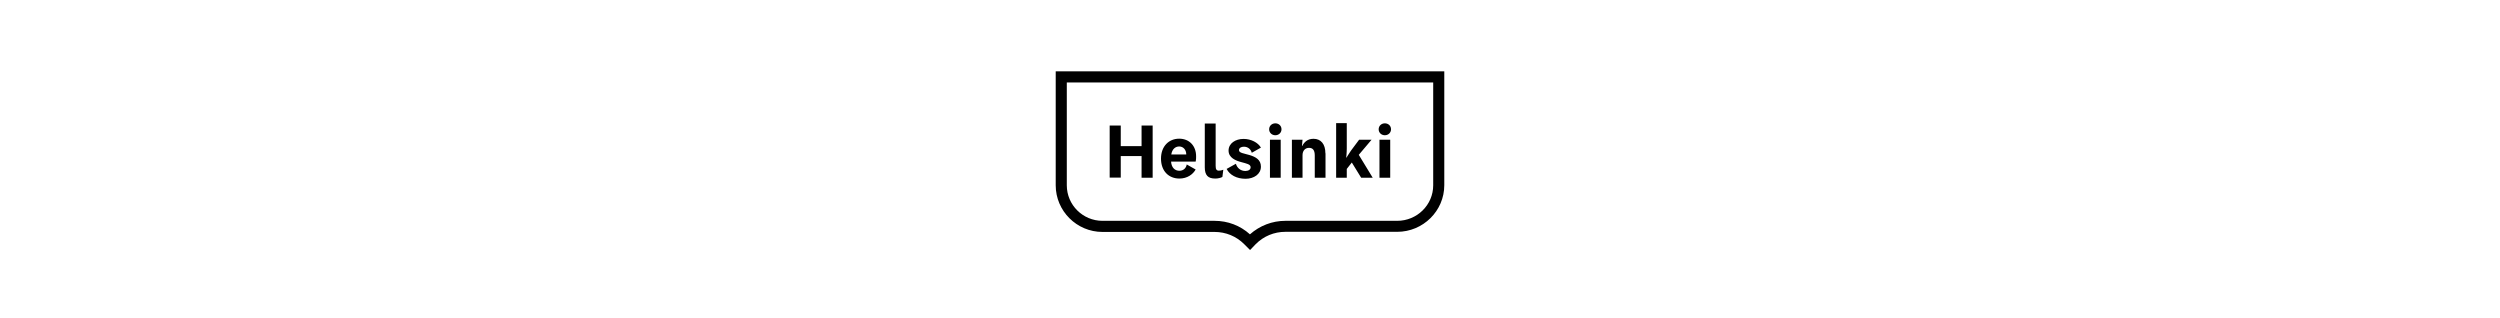
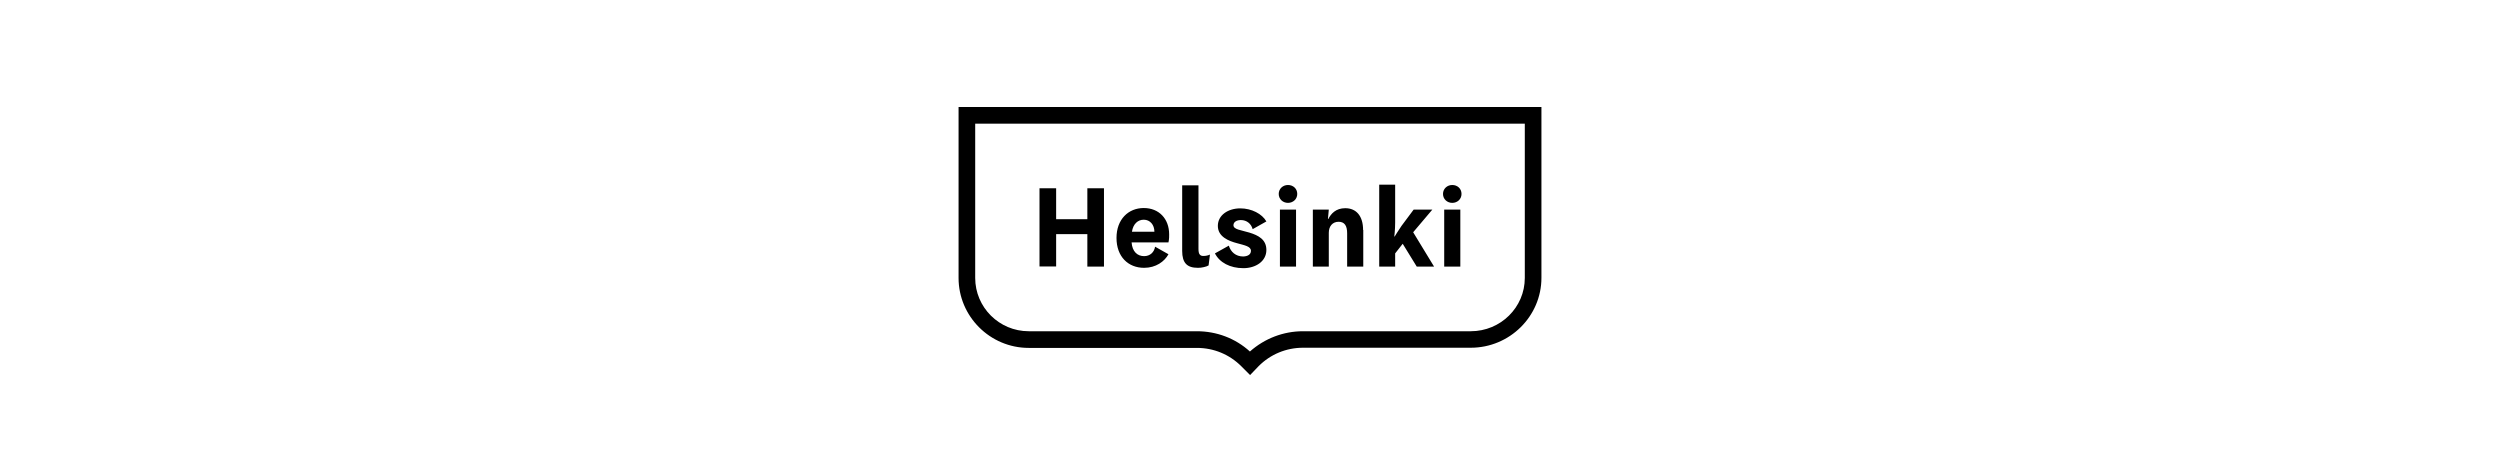
- <svg xmlns="http://www.w3.org/2000/svg" width="788" height="100" viewBox="0 0 788 387" fill="none">
+ <svg xmlns="http://www.w3.org/2000/svg" width="788" height="150" viewBox="0 0 788 387" fill="none">
  <path d="M0 0H788V387H0V0Z" />
  <path d="M460.473 13.555V139.045C460.473 162.941 440.81 182.365 416.545 182.365H280.161C264.124 182.365 248.923 188.235 236.93 198.855C225.077 188.095 209.876 182.365 193.7 182.365H57.036C33.05 182.365 13.527 162.941 13.527 139.045V13.555H460.473ZM244.042 210.733C253.665 201.091 266.494 195.781 280.161 195.781H416.545C448.201 195.781 474 170.208 474 138.905V0H0V139.045C0 170.347 25.659 195.921 57.036 195.921H193.839C207.506 195.921 220.335 201.231 229.958 210.873L237.07 218L244.042 210.733Z" transform="translate(157 87)" fill="black" />
  <path d="M343.193 7.546C343.193 11.739 339.846 14.813 335.663 14.813C331.479 14.813 328.132 11.739 328.132 7.546C328.132 3.354 331.479 0.279 335.663 0.279C339.846 0.279 343.193 3.214 343.193 7.546ZM329.109 66.658H342.217V20.263H329.109V66.658ZM303.868 38.709L320.881 66.658H306.796L295.361 48.072L289.225 55.897V66.658H276.256V0H289.225V30.744C289.225 36.473 288.528 42.203 288.528 42.203H288.807C288.807 42.203 291.875 37.172 294.385 33.538L304.286 20.263H319.486L303.868 38.709ZM263.147 36.892C263.147 25.433 257.569 19.145 248.644 19.145C240.974 19.145 237.07 23.617 234.839 27.949H234.56L235.257 20.263H222.288V66.658H235.257V39.128C235.257 33.818 238.325 30.185 243.206 30.185C248.087 30.185 250.178 33.399 250.178 39.547V66.658H263.287V36.892H263.147ZM209.598 7.546C209.598 11.739 206.251 14.813 202.067 14.813C197.884 14.813 194.537 11.739 194.537 7.546C194.537 3.354 197.884 0.279 202.067 0.279C206.251 0.279 209.598 3.214 209.598 7.546ZM195.513 66.658H208.621V20.263H195.513V66.658ZM171.945 53.801C171.945 50.168 166.786 49.33 160.789 47.653C153.816 45.836 145.031 42.342 145.031 33.538C145.031 24.735 153.398 19.285 163.299 19.285C172.503 19.285 181.01 23.756 184.496 29.905L173.34 36.194C172.224 32.001 168.738 28.787 163.718 28.787C160.371 28.787 157.721 30.324 157.721 32.98C157.721 36.473 163.718 36.892 170.69 38.989C177.942 41.224 184.496 44.578 184.496 53.103C184.496 62.326 175.85 67.915 165.809 67.915C154.932 67.915 146.425 63.304 142.66 55.897L153.956 49.609C155.49 54.64 159.534 58.413 165.67 58.413C169.435 58.273 171.945 56.736 171.945 53.801ZM129.133 0.559H116.025V53.941C116.025 58.692 117.001 62.186 119.093 64.422C121.184 66.658 124.392 67.636 128.854 67.636C130.388 67.636 131.922 67.496 133.596 67.077C135.13 66.797 136.524 66.239 137.5 65.68L138.616 56.876C137.64 57.295 136.664 57.574 135.966 57.714C135.269 57.854 134.293 57.994 133.317 57.994C131.643 57.994 130.946 57.574 130.249 56.736C129.552 55.897 129.273 54.36 129.273 52.124V0.559H129.133ZM84.787 28.508C80.046 28.508 76.141 31.861 75.165 38.29H93.433C93.433 32.7 89.947 28.508 84.787 28.508ZM104.869 46.954H74.886C75.444 54.5 79.627 58.133 85.066 58.133C89.947 58.133 93.294 54.919 93.991 50.447L104.869 56.596C101.661 62.465 94.688 67.636 85.066 67.636C72.097 67.636 62.614 58.553 62.614 43.321C62.614 28.228 72.237 19.005 84.787 19.005C97.199 19.005 105.426 27.809 105.426 40.386C105.566 44.299 104.869 46.954 104.869 46.954ZM38.907 66.658H52.434V2.935H38.907V28.088H13.527V2.935H0V66.518H13.527V40.246H38.907V66.658Z" transform="translate(222.822 150.164)" fill="black" />
</svg>
